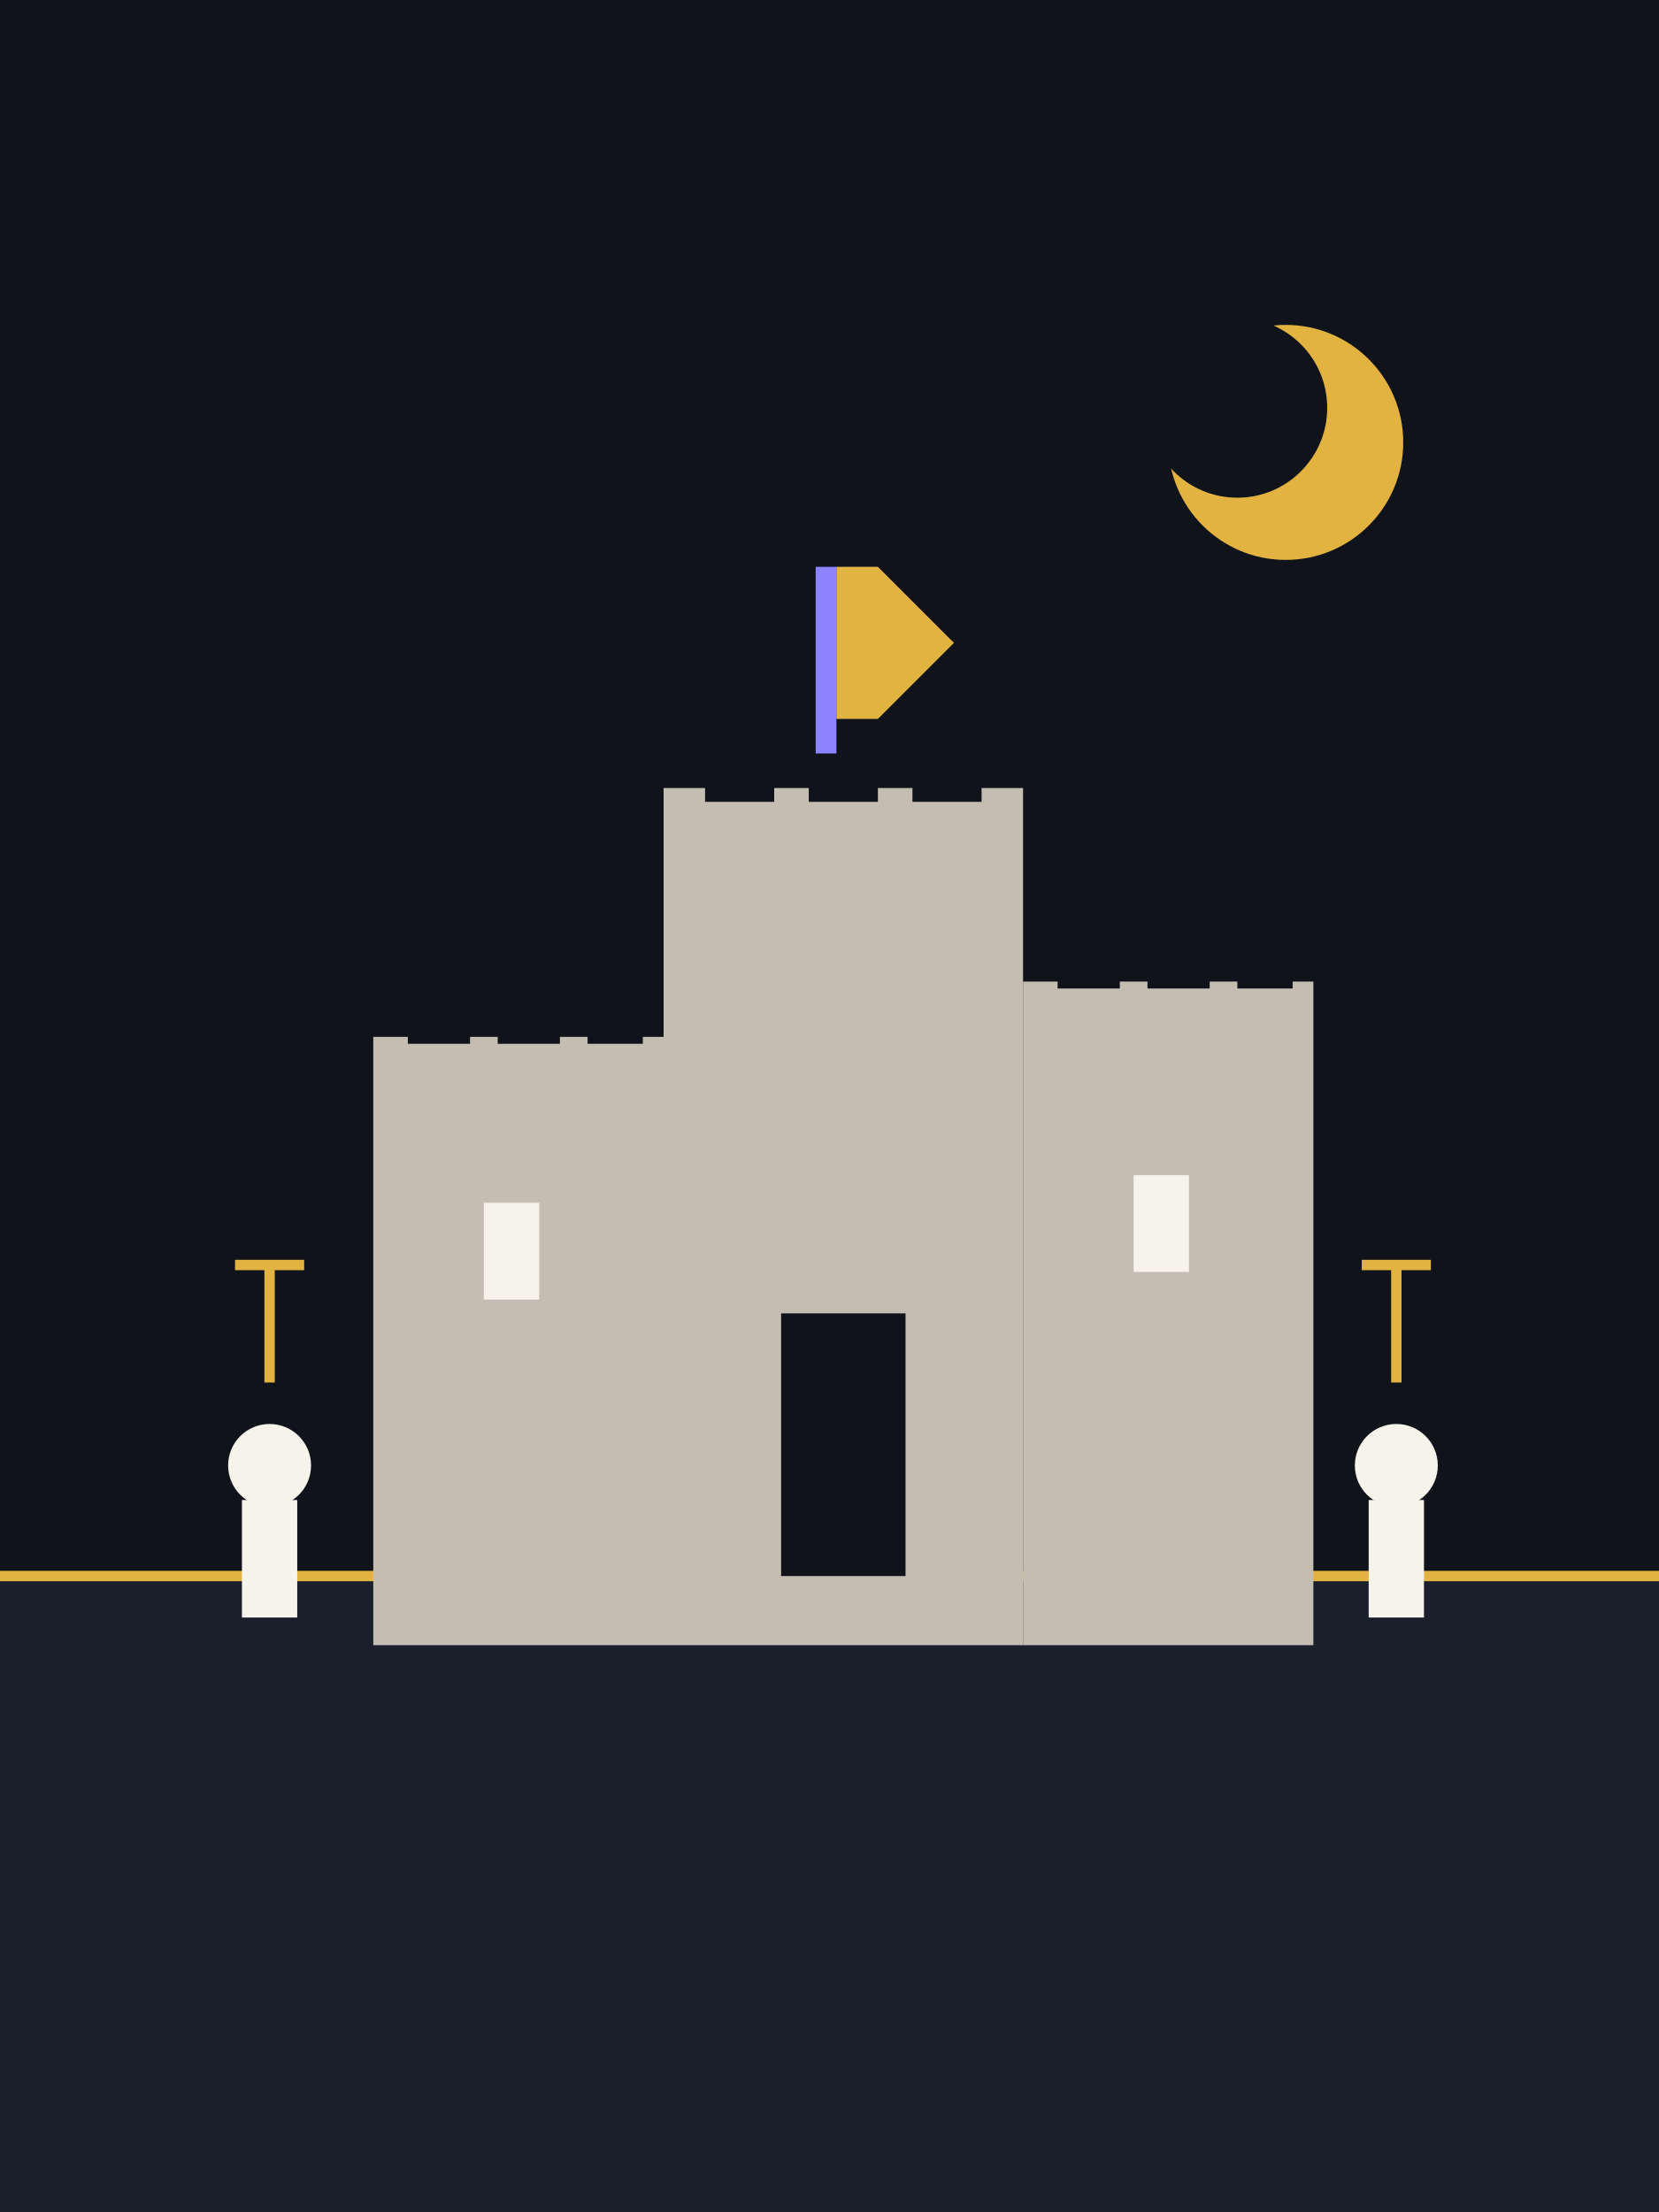
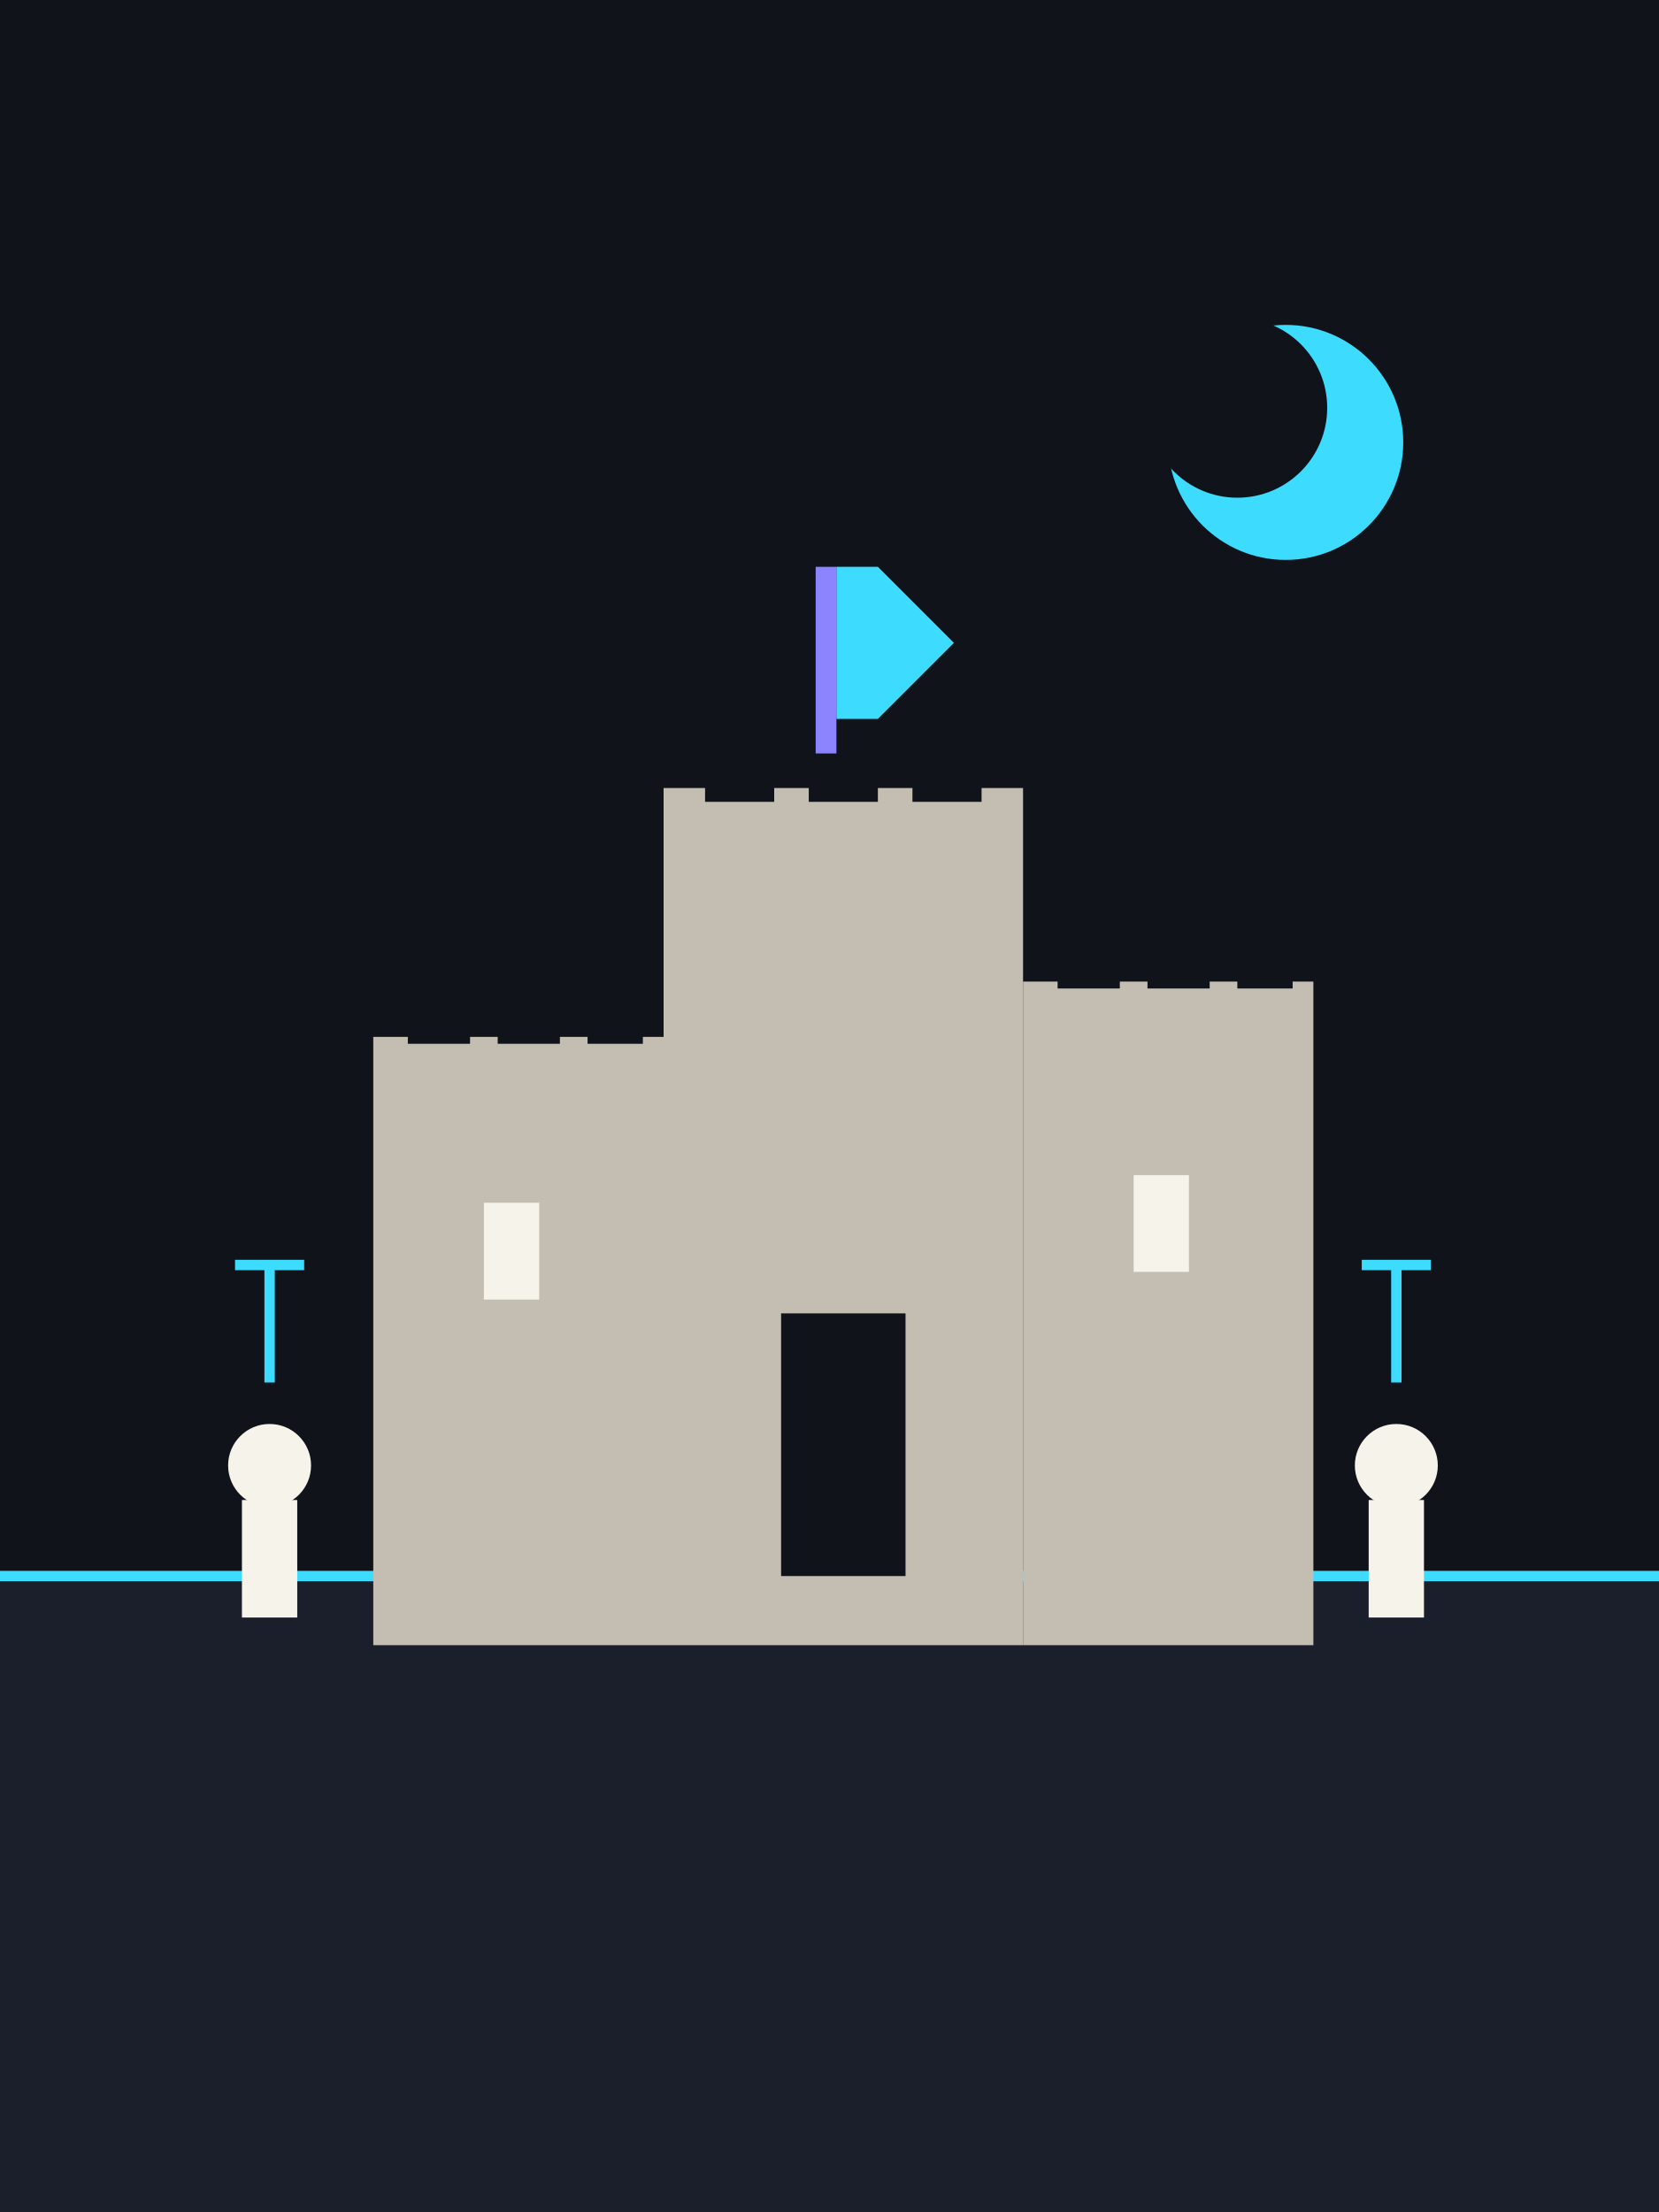
<svg xmlns="http://www.w3.org/2000/svg" viewBox="0 0 480 640" role="img">
  <rect width="480" height="640" fill="#10131a" />
-   <circle cx="372" cy="128" r="34" fill="#e3b341" />
+   <circle cx="372" cy="128" r="34" fill="#3ddcff" />
  <circle cx="358" cy="118" r="26" fill="#10131a" />
  <path d="M0 456h480v184H0z" fill="#1a1f2b" />
-   <path d="M0 456h480" stroke="#e3b341" stroke-width="3" />
+   <path d="M0 456h480" stroke="#3ddcff" stroke-width="3" />
  <g fill="#c4beb2">
    <rect x="108" y="300" width="84" height="176" />
    <rect x="192" y="228" width="104" height="248" />
    <rect x="296" y="284" width="84" height="192" />
  </g>
  <g fill="#10131a">
    <rect x="118" y="286" width="18" height="16" />
    <rect x="144" y="286" width="18" height="16" />
    <rect x="170" y="286" width="16" height="16" />
    <rect x="204" y="214" width="20" height="18" />
    <rect x="234" y="214" width="20" height="18" />
    <rect x="264" y="214" width="20" height="18" />
    <rect x="306" y="270" width="18" height="16" />
    <rect x="332" y="270" width="18" height="16" />
    <rect x="358" y="270" width="16" height="16" />
    <rect x="226" y="380" width="36" height="76" />
  </g>
  <rect x="236" y="164" width="6" height="54" fill="#8b83ff" />
-   <path d="M242 164h12l22 22-22 22h-12z" fill="#e3b341" />
+   <path d="M242 164h12l22 22-22 22h-12z" fill="#3ddcff" />
  <g fill="#f6f3ea">
    <rect x="140" y="348" width="16" height="28" />
    <rect x="328" y="340" width="16" height="28" />
    <circle cx="78" cy="424" r="12" />
    <rect x="70" y="434" width="16" height="34" />
    <circle cx="404" cy="424" r="12" />
    <rect x="396" y="434" width="16" height="34" />
  </g>
-   <path d="M78 400v-34M404 400v-34" stroke="#e3b341" stroke-width="3" />
-   <path d="M68 366h20M394 366h20" stroke="#e3b341" stroke-width="3" />
+   <path d="M78 400v-34M404 400v-34" stroke="#3ddcff" stroke-width="3" />
+   <path d="M68 366h20M394 366h20" stroke="#3ddcff" stroke-width="3" />
</svg>
